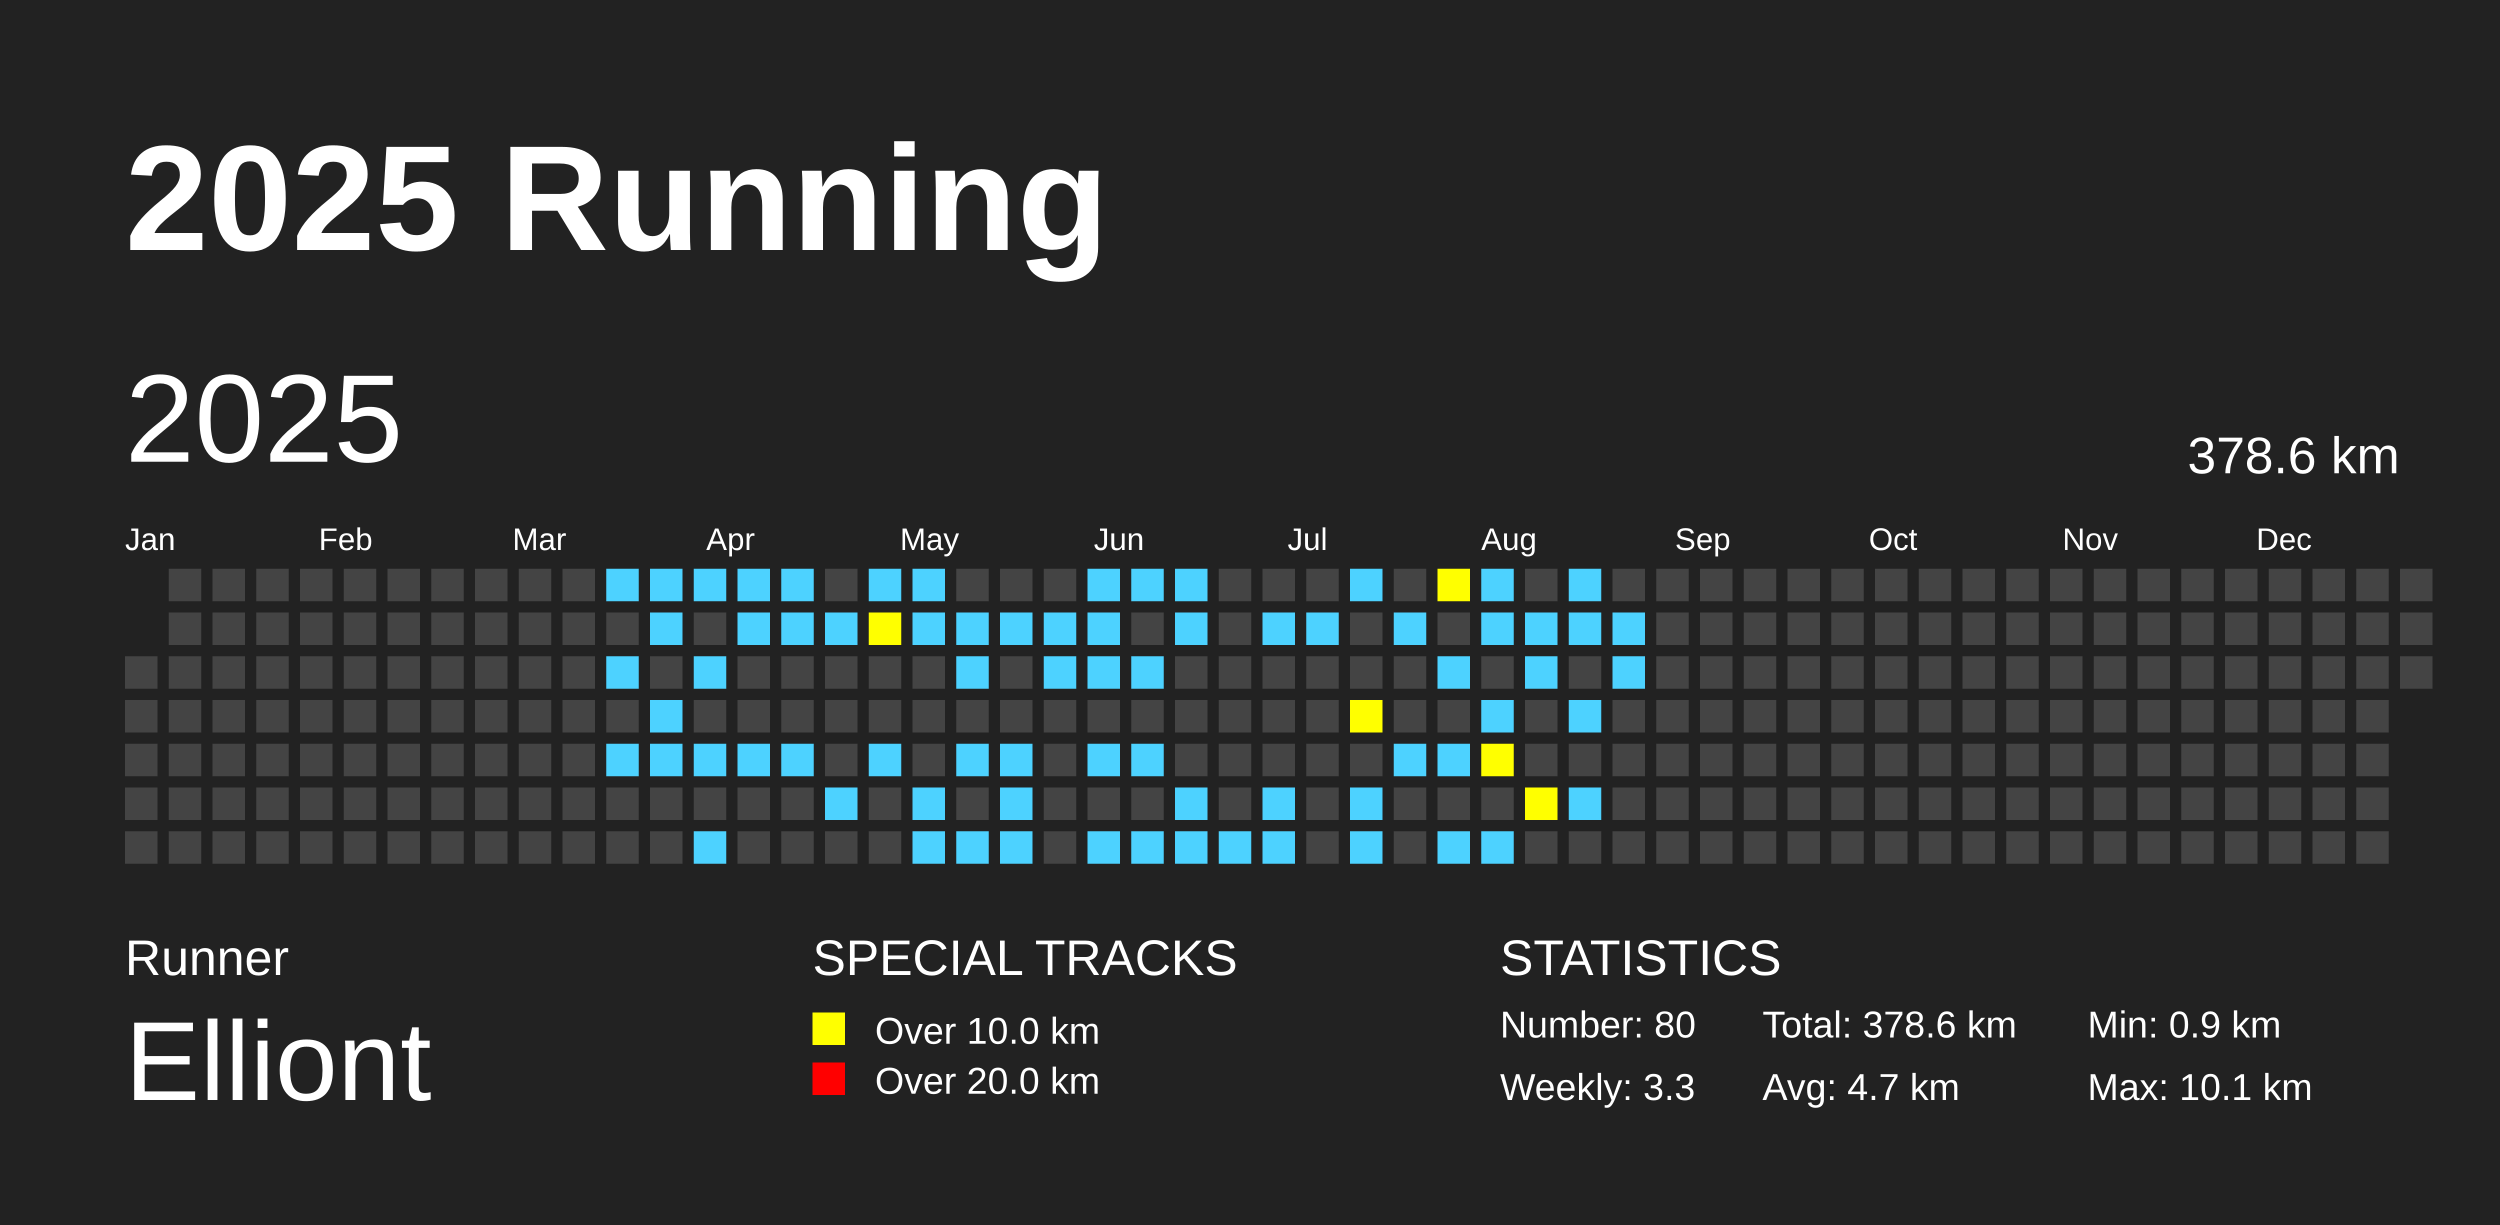
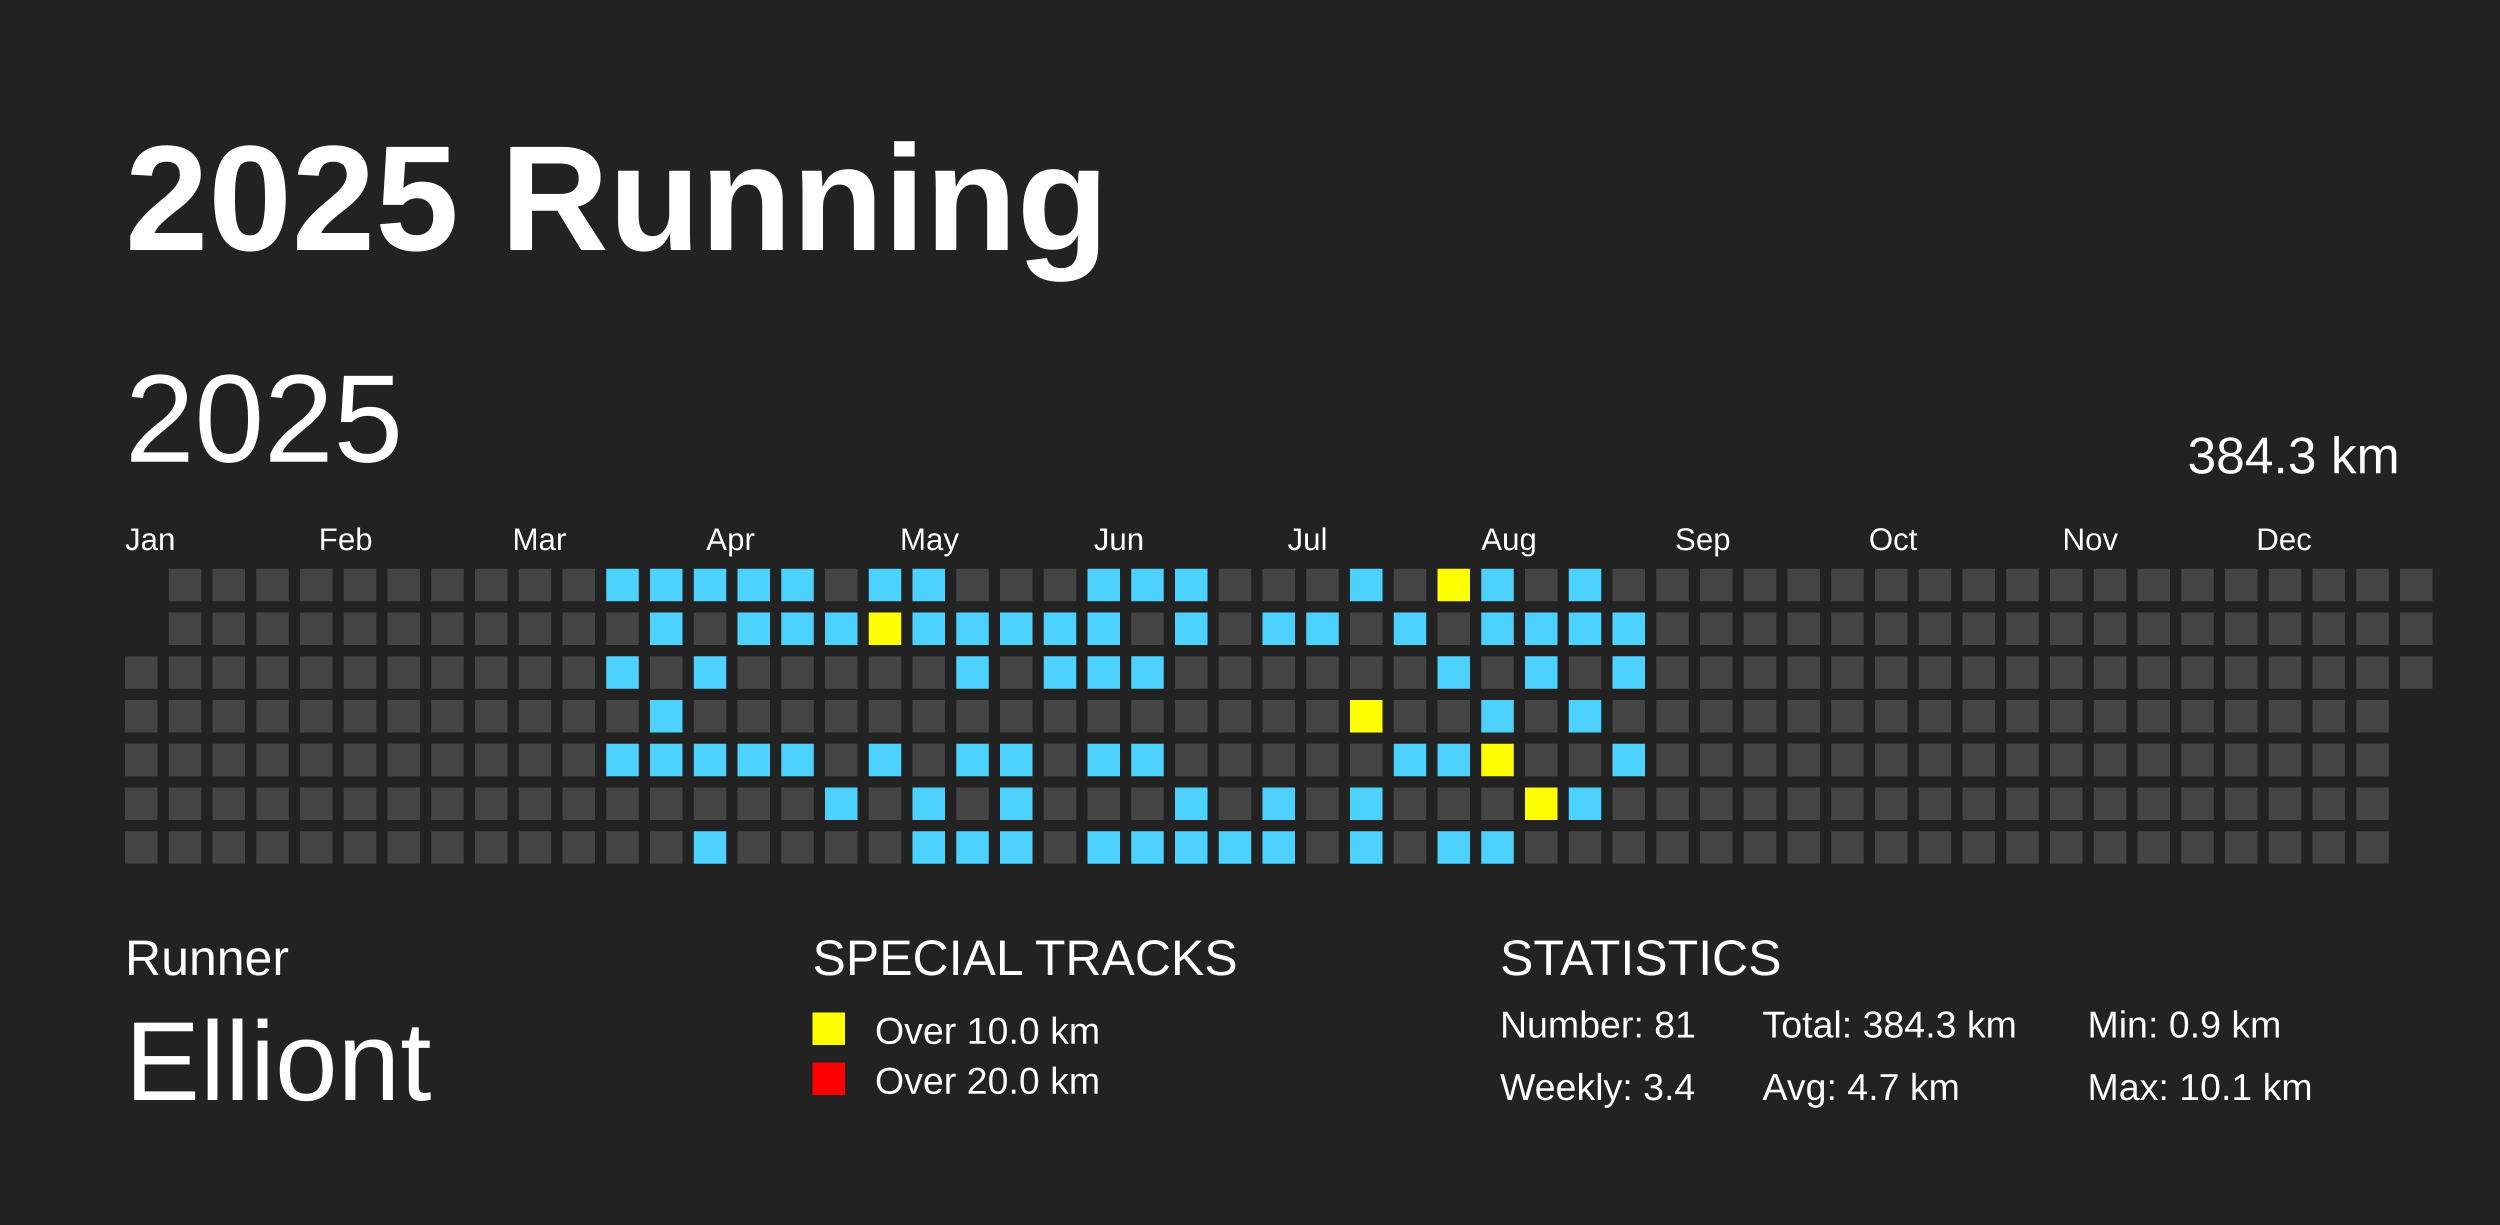
<svg xmlns="http://www.w3.org/2000/svg" baseProfile="full" height="98mm" version="1.1" viewBox="0,0,200,98" width="200mm">
  <defs />
  <rect fill="#222222" height="98" width="200" x="0" y="0" />
  <text fill="#FFFFFF" style="font-size:12px; font-family:Arial; font-weight:bold;" x="10" y="20">2025 Running</text>
  <text fill="#FFFFFF" style="font-size:4px; font-family:Arial" x="10" y="78">Runner</text>
  <text fill="#FFFFFF" style="font-size:9px; font-family:Arial" x="10" y="88">Elliont</text>
  <text fill="#FFFFFF" style="font-size:4px; font-family:Arial" x="65" y="78">SPECIAL TRACKS</text>
  <rect fill="yellow" height="2.6" width="2.6" x="65" y="81" />
  <text fill="#FFFFFF" style="font-size:3px; font-family:Arial" x="70" y="83.5">Over 10.0 km</text>
  <rect fill="red" height="2.6" width="2.6" x="65" y="85" />
  <text fill="#FFFFFF" style="font-size:3px; font-family:Arial" x="70" y="87.5">Over 20.0 km</text>
  <text fill="#FFFFFF" style="font-size:4px; font-family:Arial" x="120" y="78">STATISTICS</text>
-   <text fill="#FFFFFF" style="font-size:3px; font-family:Arial" x="120" y="83">Number: 80</text>
-   <text fill="#FFFFFF" style="font-size:3px; font-family:Arial" x="120" y="88">Weekly: 3.3</text>
-   <text fill="#FFFFFF" style="font-size:3px; font-family:Arial" x="141" y="83">Total: 378.6 km</text>
+   <text fill="#FFFFFF" style="font-size:3px; font-family:Arial" x="120" y="83">Number: 81</text>
+   <text fill="#FFFFFF" style="font-size:3px; font-family:Arial" x="120" y="88">Weekly: 3.4</text>
+   <text fill="#FFFFFF" style="font-size:3px; font-family:Arial" x="141" y="83">Total: 384.3 km</text>
  <text fill="#FFFFFF" style="font-size:3px; font-family:Arial" x="141" y="88">Avg: 4.7 km</text>
  <text fill="#FFFFFF" style="font-size:3px; font-family:Arial" x="167" y="83">Min: 0.9 km</text>
  <text fill="#FFFFFF" style="font-size:3px; font-family:Arial" x="167" y="88">Max: 10.1 km</text>
  <text dominant-baseline="hanging" fill="#FFFFFF" style="font-size:10.0px; font-family:Arial;" x="10" y="30">2025</text>
-   <text dominant-baseline="hanging" fill="#FFFFFF" style="font-size:4.125px; font-family:Arial;" x="175" y="35">378.6 km</text>
+   <text dominant-baseline="hanging" fill="#FFFFFF" style="font-size:4.125px; font-family:Arial;" x="175" y="35">384.3 km</text>
  <text fill="#FFFFFF" style="font-size:2.5px; font-family:Arial" x="10.0" y="44">Jan</text>
  <text fill="#FFFFFF" style="font-size:2.5px; font-family:Arial" x="25.5" y="44">Feb</text>
  <text fill="#FFFFFF" style="font-size:2.5px; font-family:Arial" x="41.0" y="44">Mar</text>
  <text fill="#FFFFFF" style="font-size:2.5px; font-family:Arial" x="56.5" y="44">Apr</text>
  <text fill="#FFFFFF" style="font-size:2.5px; font-family:Arial" x="72.0" y="44">May</text>
  <text fill="#FFFFFF" style="font-size:2.5px; font-family:Arial" x="87.5" y="44">Jun</text>
  <text fill="#FFFFFF" style="font-size:2.5px; font-family:Arial" x="103.0" y="44">Jul</text>
  <text fill="#FFFFFF" style="font-size:2.5px; font-family:Arial" x="118.5" y="44">Aug</text>
  <text fill="#FFFFFF" style="font-size:2.5px; font-family:Arial" x="134.0" y="44">Sep</text>
  <text fill="#FFFFFF" style="font-size:2.5px; font-family:Arial" x="149.5" y="44">Oct</text>
  <text fill="#FFFFFF" style="font-size:2.5px; font-family:Arial" x="165.0" y="44">Nov</text>
  <text fill="#FFFFFF" style="font-size:2.5px; font-family:Arial" x="180.5" y="44">Dec</text>
  <rect fill="#444444" height="2.6" width="2.6" x="10.0" y="52.5" />
  <rect fill="#444444" height="2.6" width="2.6" x="10.0" y="56.0" />
  <rect fill="#444444" height="2.6" width="2.6" x="10.0" y="59.5" />
  <rect fill="#444444" height="2.6" width="2.6" x="10.0" y="63.0" />
  <rect fill="#444444" height="2.6" width="2.6" x="10.0" y="66.5" />
  <rect fill="#444444" height="2.6" width="2.6" x="13.5" y="45.5" />
  <rect fill="#444444" height="2.6" width="2.6" x="13.5" y="49.0" />
  <rect fill="#444444" height="2.6" width="2.6" x="13.5" y="52.5" />
  <rect fill="#444444" height="2.6" width="2.6" x="13.5" y="56.0" />
  <rect fill="#444444" height="2.6" width="2.6" x="13.5" y="59.5" />
  <rect fill="#444444" height="2.6" width="2.6" x="13.5" y="63.0" />
  <rect fill="#444444" height="2.6" width="2.6" x="13.5" y="66.5" />
  <rect fill="#444444" height="2.6" width="2.6" x="17.0" y="45.5" />
  <rect fill="#444444" height="2.6" width="2.6" x="17.0" y="49.0" />
  <rect fill="#444444" height="2.6" width="2.6" x="17.0" y="52.5" />
  <rect fill="#444444" height="2.6" width="2.6" x="17.0" y="56.0" />
  <rect fill="#444444" height="2.6" width="2.6" x="17.0" y="59.5" />
  <rect fill="#444444" height="2.6" width="2.6" x="17.0" y="63.0" />
  <rect fill="#444444" height="2.6" width="2.6" x="17.0" y="66.5" />
  <rect fill="#444444" height="2.6" width="2.6" x="20.5" y="45.5" />
  <rect fill="#444444" height="2.6" width="2.6" x="20.5" y="49.0" />
  <rect fill="#444444" height="2.6" width="2.6" x="20.5" y="52.5" />
  <rect fill="#444444" height="2.6" width="2.6" x="20.5" y="56.0" />
  <rect fill="#444444" height="2.6" width="2.6" x="20.5" y="59.5" />
  <rect fill="#444444" height="2.6" width="2.6" x="20.5" y="63.0" />
  <rect fill="#444444" height="2.6" width="2.6" x="20.5" y="66.5" />
  <rect fill="#444444" height="2.6" width="2.6" x="24.0" y="45.5" />
  <rect fill="#444444" height="2.6" width="2.6" x="24.0" y="49.0" />
  <rect fill="#444444" height="2.6" width="2.6" x="24.0" y="52.5" />
  <rect fill="#444444" height="2.6" width="2.6" x="24.0" y="56.0" />
  <rect fill="#444444" height="2.6" width="2.6" x="24.0" y="59.5" />
  <rect fill="#444444" height="2.6" width="2.6" x="24.0" y="63.0" />
  <rect fill="#444444" height="2.6" width="2.6" x="24.0" y="66.5" />
  <rect fill="#444444" height="2.6" width="2.6" x="27.5" y="45.5" />
  <rect fill="#444444" height="2.6" width="2.6" x="27.5" y="49.0" />
  <rect fill="#444444" height="2.6" width="2.6" x="27.5" y="52.5" />
  <rect fill="#444444" height="2.6" width="2.6" x="27.5" y="56.0" />
  <rect fill="#444444" height="2.6" width="2.6" x="27.5" y="59.5" />
  <rect fill="#444444" height="2.6" width="2.6" x="27.5" y="63.0" />
  <rect fill="#444444" height="2.6" width="2.6" x="27.5" y="66.5" />
  <rect fill="#444444" height="2.6" width="2.6" x="31.0" y="45.5" />
  <rect fill="#444444" height="2.6" width="2.6" x="31.0" y="49.0" />
  <rect fill="#444444" height="2.6" width="2.6" x="31.0" y="52.5" />
  <rect fill="#444444" height="2.6" width="2.6" x="31.0" y="56.0" />
  <rect fill="#444444" height="2.6" width="2.6" x="31.0" y="59.5" />
  <rect fill="#444444" height="2.6" width="2.6" x="31.0" y="63.0" />
  <rect fill="#444444" height="2.6" width="2.6" x="31.0" y="66.5" />
  <rect fill="#444444" height="2.6" width="2.6" x="34.5" y="45.5" />
  <rect fill="#444444" height="2.6" width="2.6" x="34.5" y="49.0" />
  <rect fill="#444444" height="2.6" width="2.6" x="34.5" y="52.5" />
  <rect fill="#444444" height="2.6" width="2.6" x="34.5" y="56.0" />
  <rect fill="#444444" height="2.6" width="2.6" x="34.5" y="59.5" />
  <rect fill="#444444" height="2.6" width="2.6" x="34.5" y="63.0" />
  <rect fill="#444444" height="2.6" width="2.6" x="34.5" y="66.5" />
  <rect fill="#444444" height="2.6" width="2.6" x="38.0" y="45.5" />
  <rect fill="#444444" height="2.6" width="2.6" x="38.0" y="49.0" />
  <rect fill="#444444" height="2.6" width="2.6" x="38.0" y="52.5" />
  <rect fill="#444444" height="2.6" width="2.6" x="38.0" y="56.0" />
  <rect fill="#444444" height="2.6" width="2.6" x="38.0" y="59.5" />
  <rect fill="#444444" height="2.6" width="2.6" x="38.0" y="63.0" />
  <rect fill="#444444" height="2.6" width="2.6" x="38.0" y="66.5" />
  <rect fill="#444444" height="2.6" width="2.6" x="41.5" y="45.5" />
  <rect fill="#444444" height="2.6" width="2.6" x="41.5" y="49.0" />
  <rect fill="#444444" height="2.6" width="2.6" x="41.5" y="52.5" />
  <rect fill="#444444" height="2.6" width="2.6" x="41.5" y="56.0" />
  <rect fill="#444444" height="2.6" width="2.6" x="41.5" y="59.5" />
  <rect fill="#444444" height="2.6" width="2.6" x="41.5" y="63.0" />
  <rect fill="#444444" height="2.6" width="2.6" x="41.5" y="66.5" />
  <rect fill="#444444" height="2.6" width="2.6" x="45.0" y="45.5" />
  <rect fill="#444444" height="2.6" width="2.6" x="45.0" y="49.0" />
  <rect fill="#444444" height="2.6" width="2.6" x="45.0" y="52.5" />
  <rect fill="#444444" height="2.6" width="2.6" x="45.0" y="56.0" />
  <rect fill="#444444" height="2.6" width="2.6" x="45.0" y="59.5" />
  <rect fill="#444444" height="2.6" width="2.6" x="45.0" y="63.0" />
  <rect fill="#444444" height="2.6" width="2.6" x="45.0" y="66.5" />
  <rect fill="#4DD2FF" height="2.6" width="2.6" x="48.5" y="45.5" />
  <rect fill="#444444" height="2.6" width="2.6" x="48.5" y="49.0" />
  <rect fill="#4DD2FF" height="2.6" width="2.6" x="48.5" y="52.5" />
  <rect fill="#444444" height="2.6" width="2.6" x="48.5" y="56.0" />
  <rect fill="#4DD2FF" height="2.6" width="2.6" x="48.5" y="59.5" />
  <rect fill="#444444" height="2.6" width="2.6" x="48.5" y="63.0" />
  <rect fill="#444444" height="2.6" width="2.6" x="48.5" y="66.5" />
  <rect fill="#4DD2FF" height="2.6" width="2.6" x="52.0" y="45.5" />
  <rect fill="#4DD2FF" height="2.6" width="2.6" x="52.0" y="49.0" />
  <rect fill="#444444" height="2.6" width="2.6" x="52.0" y="52.5" />
  <rect fill="#4DD2FF" height="2.6" width="2.6" x="52.0" y="56.0" />
  <rect fill="#4DD2FF" height="2.6" width="2.6" x="52.0" y="59.5" />
  <rect fill="#444444" height="2.6" width="2.6" x="52.0" y="63.0" />
  <rect fill="#444444" height="2.6" width="2.6" x="52.0" y="66.5" />
  <rect fill="#4DD2FF" height="2.6" width="2.6" x="55.5" y="45.5" />
  <rect fill="#444444" height="2.6" width="2.6" x="55.5" y="49.0" />
  <rect fill="#4DD2FF" height="2.6" width="2.6" x="55.5" y="52.5" />
  <rect fill="#444444" height="2.6" width="2.6" x="55.5" y="56.0" />
  <rect fill="#4DD2FF" height="2.6" width="2.6" x="55.5" y="59.5" />
  <rect fill="#444444" height="2.6" width="2.6" x="55.5" y="63.0" />
  <rect fill="#4DD2FF" height="2.6" width="2.6" x="55.5" y="66.5" />
  <rect fill="#4DD2FF" height="2.6" width="2.6" x="59.0" y="45.5" />
  <rect fill="#4DD2FF" height="2.6" width="2.6" x="59.0" y="49.0" />
  <rect fill="#444444" height="2.6" width="2.6" x="59.0" y="52.5" />
  <rect fill="#444444" height="2.6" width="2.6" x="59.0" y="56.0" />
  <rect fill="#4DD2FF" height="2.6" width="2.6" x="59.0" y="59.5" />
  <rect fill="#444444" height="2.6" width="2.6" x="59.0" y="63.0" />
  <rect fill="#444444" height="2.6" width="2.6" x="59.0" y="66.5" />
  <rect fill="#4DD2FF" height="2.6" width="2.6" x="62.5" y="45.5" />
  <rect fill="#4DD2FF" height="2.6" width="2.6" x="62.5" y="49.0" />
  <rect fill="#444444" height="2.6" width="2.6" x="62.5" y="52.5" />
  <rect fill="#444444" height="2.6" width="2.6" x="62.5" y="56.0" />
  <rect fill="#4DD2FF" height="2.6" width="2.6" x="62.5" y="59.5" />
  <rect fill="#444444" height="2.6" width="2.6" x="62.5" y="63.0" />
  <rect fill="#444444" height="2.6" width="2.6" x="62.5" y="66.5" />
  <rect fill="#444444" height="2.6" width="2.6" x="66.0" y="45.5" />
  <rect fill="#4DD2FF" height="2.6" width="2.6" x="66.0" y="49.0" />
  <rect fill="#444444" height="2.6" width="2.6" x="66.0" y="52.5" />
  <rect fill="#444444" height="2.6" width="2.6" x="66.0" y="56.0" />
  <rect fill="#444444" height="2.6" width="2.6" x="66.0" y="59.5" />
  <rect fill="#4DD2FF" height="2.6" width="2.6" x="66.0" y="63.0" />
  <rect fill="#444444" height="2.6" width="2.6" x="66.0" y="66.5" />
  <rect fill="#4DD2FF" height="2.6" width="2.6" x="69.5" y="45.5" />
  <rect fill="yellow" height="2.6" width="2.6" x="69.5" y="49.0" />
  <rect fill="#444444" height="2.6" width="2.6" x="69.5" y="52.5" />
  <rect fill="#444444" height="2.6" width="2.6" x="69.5" y="56.0" />
  <rect fill="#4DD2FF" height="2.6" width="2.6" x="69.5" y="59.5" />
  <rect fill="#444444" height="2.6" width="2.6" x="69.5" y="63.0" />
  <rect fill="#444444" height="2.6" width="2.6" x="69.5" y="66.5" />
  <rect fill="#4DD2FF" height="2.6" width="2.6" x="73.0" y="45.5" />
  <rect fill="#4DD2FF" height="2.6" width="2.6" x="73.0" y="49.0" />
  <rect fill="#444444" height="2.6" width="2.6" x="73.0" y="52.5" />
  <rect fill="#444444" height="2.6" width="2.6" x="73.0" y="56.0" />
  <rect fill="#444444" height="2.6" width="2.6" x="73.0" y="59.5" />
  <rect fill="#4DD2FF" height="2.6" width="2.6" x="73.0" y="63.0" />
  <rect fill="#4DD2FF" height="2.6" width="2.6" x="73.0" y="66.5" />
  <rect fill="#444444" height="2.6" width="2.6" x="76.5" y="45.5" />
  <rect fill="#4DD2FF" height="2.6" width="2.6" x="76.5" y="49.0" />
  <rect fill="#4DD2FF" height="2.6" width="2.6" x="76.5" y="52.5" />
  <rect fill="#444444" height="2.6" width="2.6" x="76.5" y="56.0" />
  <rect fill="#4DD2FF" height="2.6" width="2.6" x="76.5" y="59.5" />
  <rect fill="#444444" height="2.6" width="2.6" x="76.5" y="63.0" />
  <rect fill="#4DD2FF" height="2.6" width="2.6" x="76.5" y="66.5" />
  <rect fill="#444444" height="2.6" width="2.6" x="80.0" y="45.5" />
  <rect fill="#4DD2FF" height="2.6" width="2.6" x="80.0" y="49.0" />
  <rect fill="#444444" height="2.6" width="2.6" x="80.0" y="52.5" />
  <rect fill="#444444" height="2.6" width="2.6" x="80.0" y="56.0" />
  <rect fill="#4DD2FF" height="2.6" width="2.6" x="80.0" y="59.5" />
  <rect fill="#4DD2FF" height="2.6" width="2.6" x="80.0" y="63.0" />
  <rect fill="#4DD2FF" height="2.6" width="2.6" x="80.0" y="66.5" />
  <rect fill="#444444" height="2.6" width="2.6" x="83.5" y="45.5" />
  <rect fill="#4DD2FF" height="2.6" width="2.6" x="83.5" y="49.0" />
  <rect fill="#4DD2FF" height="2.6" width="2.6" x="83.5" y="52.5" />
  <rect fill="#444444" height="2.6" width="2.6" x="83.5" y="56.0" />
  <rect fill="#444444" height="2.6" width="2.6" x="83.5" y="59.5" />
  <rect fill="#444444" height="2.6" width="2.6" x="83.5" y="63.0" />
  <rect fill="#444444" height="2.6" width="2.6" x="83.5" y="66.5" />
  <rect fill="#4DD2FF" height="2.6" width="2.6" x="87.0" y="45.5" />
  <rect fill="#4DD2FF" height="2.6" width="2.6" x="87.0" y="49.0" />
  <rect fill="#4DD2FF" height="2.6" width="2.6" x="87.0" y="52.5" />
  <rect fill="#444444" height="2.6" width="2.6" x="87.0" y="56.0" />
  <rect fill="#4DD2FF" height="2.6" width="2.6" x="87.0" y="59.5" />
  <rect fill="#444444" height="2.6" width="2.6" x="87.0" y="63.0" />
  <rect fill="#4DD2FF" height="2.6" width="2.6" x="87.0" y="66.5" />
  <rect fill="#4DD2FF" height="2.6" width="2.6" x="90.5" y="45.5" />
  <rect fill="#444444" height="2.6" width="2.6" x="90.5" y="49.0" />
  <rect fill="#4DD2FF" height="2.6" width="2.6" x="90.5" y="52.5" />
  <rect fill="#444444" height="2.6" width="2.6" x="90.5" y="56.0" />
  <rect fill="#4DD2FF" height="2.6" width="2.6" x="90.5" y="59.5" />
  <rect fill="#444444" height="2.6" width="2.6" x="90.5" y="63.0" />
  <rect fill="#4DD2FF" height="2.6" width="2.6" x="90.5" y="66.5" />
  <rect fill="#4DD2FF" height="2.6" width="2.6" x="94.0" y="45.5" />
  <rect fill="#4DD2FF" height="2.6" width="2.6" x="94.0" y="49.0" />
  <rect fill="#444444" height="2.6" width="2.6" x="94.0" y="52.5" />
  <rect fill="#444444" height="2.6" width="2.6" x="94.0" y="56.0" />
  <rect fill="#444444" height="2.6" width="2.6" x="94.0" y="59.5" />
  <rect fill="#4DD2FF" height="2.6" width="2.6" x="94.0" y="63.0" />
  <rect fill="#4DD2FF" height="2.6" width="2.6" x="94.0" y="66.5" />
  <rect fill="#444444" height="2.6" width="2.6" x="97.5" y="45.5" />
  <rect fill="#444444" height="2.6" width="2.6" x="97.5" y="49.0" />
  <rect fill="#444444" height="2.6" width="2.6" x="97.5" y="52.5" />
  <rect fill="#444444" height="2.6" width="2.6" x="97.5" y="56.0" />
  <rect fill="#444444" height="2.6" width="2.6" x="97.5" y="59.5" />
  <rect fill="#444444" height="2.6" width="2.6" x="97.5" y="63.0" />
  <rect fill="#4DD2FF" height="2.6" width="2.6" x="97.5" y="66.5" />
  <rect fill="#444444" height="2.6" width="2.6" x="101.0" y="45.5" />
  <rect fill="#4DD2FF" height="2.6" width="2.6" x="101.0" y="49.0" />
  <rect fill="#444444" height="2.6" width="2.6" x="101.0" y="52.5" />
  <rect fill="#444444" height="2.6" width="2.6" x="101.0" y="56.0" />
  <rect fill="#444444" height="2.6" width="2.6" x="101.0" y="59.5" />
  <rect fill="#4DD2FF" height="2.6" width="2.6" x="101.0" y="63.0" />
  <rect fill="#4DD2FF" height="2.6" width="2.6" x="101.0" y="66.5" />
  <rect fill="#444444" height="2.6" width="2.6" x="104.5" y="45.5" />
  <rect fill="#4DD2FF" height="2.6" width="2.6" x="104.5" y="49.0" />
  <rect fill="#444444" height="2.6" width="2.6" x="104.5" y="52.5" />
  <rect fill="#444444" height="2.6" width="2.6" x="104.5" y="56.0" />
  <rect fill="#444444" height="2.6" width="2.6" x="104.5" y="59.5" />
  <rect fill="#444444" height="2.6" width="2.6" x="104.5" y="63.0" />
  <rect fill="#444444" height="2.6" width="2.6" x="104.5" y="66.5" />
  <rect fill="#4DD2FF" height="2.6" width="2.6" x="108.0" y="45.5" />
  <rect fill="#444444" height="2.6" width="2.6" x="108.0" y="49.0" />
  <rect fill="#444444" height="2.6" width="2.6" x="108.0" y="52.5" />
  <rect fill="yellow" height="2.6" width="2.6" x="108.0" y="56.0" />
  <rect fill="#444444" height="2.6" width="2.6" x="108.0" y="59.5" />
  <rect fill="#4DD2FF" height="2.6" width="2.6" x="108.0" y="63.0" />
  <rect fill="#4DD2FF" height="2.6" width="2.6" x="108.0" y="66.5" />
  <rect fill="#444444" height="2.6" width="2.6" x="111.5" y="45.5" />
  <rect fill="#4DD2FF" height="2.6" width="2.6" x="111.5" y="49.0" />
  <rect fill="#444444" height="2.6" width="2.6" x="111.5" y="52.5" />
  <rect fill="#444444" height="2.6" width="2.6" x="111.5" y="56.0" />
  <rect fill="#4DD2FF" height="2.6" width="2.6" x="111.5" y="59.5" />
  <rect fill="#444444" height="2.6" width="2.6" x="111.5" y="63.0" />
  <rect fill="#444444" height="2.6" width="2.6" x="111.5" y="66.5" />
  <rect fill="yellow" height="2.6" width="2.6" x="115.0" y="45.5" />
  <rect fill="#444444" height="2.6" width="2.6" x="115.0" y="49.0" />
  <rect fill="#4DD2FF" height="2.6" width="2.6" x="115.0" y="52.5" />
  <rect fill="#444444" height="2.6" width="2.6" x="115.0" y="56.0" />
  <rect fill="#4DD2FF" height="2.6" width="2.6" x="115.0" y="59.5" />
  <rect fill="#444444" height="2.6" width="2.6" x="115.0" y="63.0" />
  <rect fill="#4DD2FF" height="2.6" width="2.6" x="115.0" y="66.5" />
  <rect fill="#4DD2FF" height="2.6" width="2.6" x="118.5" y="45.5" />
  <rect fill="#4DD2FF" height="2.6" width="2.6" x="118.5" y="49.0" />
  <rect fill="#444444" height="2.6" width="2.6" x="118.5" y="52.5" />
  <rect fill="#4DD2FF" height="2.6" width="2.6" x="118.5" y="56.0" />
  <rect fill="yellow" height="2.6" width="2.6" x="118.5" y="59.5" />
  <rect fill="#444444" height="2.6" width="2.6" x="118.5" y="63.0" />
  <rect fill="#4DD2FF" height="2.6" width="2.6" x="118.5" y="66.5" />
  <rect fill="#444444" height="2.6" width="2.6" x="122.0" y="45.5" />
  <rect fill="#4DD2FF" height="2.6" width="2.6" x="122.0" y="49.0" />
  <rect fill="#4DD2FF" height="2.6" width="2.6" x="122.0" y="52.5" />
  <rect fill="#444444" height="2.6" width="2.6" x="122.0" y="56.0" />
  <rect fill="#444444" height="2.6" width="2.6" x="122.0" y="59.5" />
  <rect fill="yellow" height="2.6" width="2.6" x="122.0" y="63.0" />
  <rect fill="#444444" height="2.6" width="2.6" x="122.0" y="66.5" />
  <rect fill="#4DD2FF" height="2.6" width="2.6" x="125.5" y="45.5" />
  <rect fill="#4DD2FF" height="2.6" width="2.6" x="125.5" y="49.0" />
  <rect fill="#444444" height="2.6" width="2.6" x="125.5" y="52.5" />
  <rect fill="#4DD2FF" height="2.6" width="2.6" x="125.5" y="56.0" />
  <rect fill="#444444" height="2.6" width="2.6" x="125.5" y="59.5" />
  <rect fill="#4DD2FF" height="2.6" width="2.6" x="125.5" y="63.0" />
  <rect fill="#444444" height="2.6" width="2.6" x="125.5" y="66.5" />
  <rect fill="#444444" height="2.6" width="2.6" x="129.0" y="45.5" />
  <rect fill="#4DD2FF" height="2.6" width="2.6" x="129.0" y="49.0" />
  <rect fill="#4DD2FF" height="2.6" width="2.6" x="129.0" y="52.5" />
  <rect fill="#444444" height="2.6" width="2.6" x="129.0" y="56.0" />
-   <rect fill="#444444" height="2.6" width="2.6" x="129.0" y="59.5" />
+   <rect fill="#4DD2FF" height="2.6" width="2.6" x="129.0" y="59.5" />
  <rect fill="#444444" height="2.6" width="2.6" x="129.0" y="63.0" />
  <rect fill="#444444" height="2.6" width="2.6" x="129.0" y="66.5" />
  <rect fill="#444444" height="2.6" width="2.6" x="132.5" y="45.5" />
  <rect fill="#444444" height="2.6" width="2.6" x="132.5" y="49.0" />
  <rect fill="#444444" height="2.6" width="2.6" x="132.5" y="52.5" />
  <rect fill="#444444" height="2.6" width="2.6" x="132.5" y="56.0" />
  <rect fill="#444444" height="2.6" width="2.6" x="132.5" y="59.5" />
  <rect fill="#444444" height="2.6" width="2.6" x="132.5" y="63.0" />
  <rect fill="#444444" height="2.6" width="2.6" x="132.5" y="66.5" />
  <rect fill="#444444" height="2.6" width="2.6" x="136.0" y="45.5" />
  <rect fill="#444444" height="2.6" width="2.6" x="136.0" y="49.0" />
  <rect fill="#444444" height="2.6" width="2.6" x="136.0" y="52.5" />
  <rect fill="#444444" height="2.6" width="2.6" x="136.0" y="56.0" />
  <rect fill="#444444" height="2.6" width="2.6" x="136.0" y="59.5" />
  <rect fill="#444444" height="2.6" width="2.6" x="136.0" y="63.0" />
  <rect fill="#444444" height="2.6" width="2.6" x="136.0" y="66.5" />
  <rect fill="#444444" height="2.6" width="2.6" x="139.5" y="45.5" />
  <rect fill="#444444" height="2.6" width="2.6" x="139.5" y="49.0" />
  <rect fill="#444444" height="2.6" width="2.6" x="139.5" y="52.5" />
  <rect fill="#444444" height="2.6" width="2.6" x="139.5" y="56.0" />
  <rect fill="#444444" height="2.6" width="2.6" x="139.5" y="59.5" />
  <rect fill="#444444" height="2.6" width="2.6" x="139.5" y="63.0" />
  <rect fill="#444444" height="2.6" width="2.6" x="139.5" y="66.5" />
  <rect fill="#444444" height="2.6" width="2.6" x="143.0" y="45.5" />
  <rect fill="#444444" height="2.6" width="2.6" x="143.0" y="49.0" />
  <rect fill="#444444" height="2.6" width="2.6" x="143.0" y="52.5" />
  <rect fill="#444444" height="2.6" width="2.6" x="143.0" y="56.0" />
  <rect fill="#444444" height="2.6" width="2.6" x="143.0" y="59.5" />
  <rect fill="#444444" height="2.6" width="2.6" x="143.0" y="63.0" />
  <rect fill="#444444" height="2.6" width="2.6" x="143.0" y="66.5" />
  <rect fill="#444444" height="2.6" width="2.6" x="146.5" y="45.5" />
  <rect fill="#444444" height="2.6" width="2.6" x="146.5" y="49.0" />
  <rect fill="#444444" height="2.6" width="2.6" x="146.5" y="52.5" />
  <rect fill="#444444" height="2.6" width="2.6" x="146.5" y="56.0" />
  <rect fill="#444444" height="2.6" width="2.6" x="146.5" y="59.5" />
  <rect fill="#444444" height="2.6" width="2.6" x="146.5" y="63.0" />
  <rect fill="#444444" height="2.6" width="2.6" x="146.5" y="66.5" />
  <rect fill="#444444" height="2.6" width="2.6" x="150.0" y="45.5" />
  <rect fill="#444444" height="2.6" width="2.6" x="150.0" y="49.0" />
  <rect fill="#444444" height="2.6" width="2.6" x="150.0" y="52.5" />
  <rect fill="#444444" height="2.6" width="2.6" x="150.0" y="56.0" />
  <rect fill="#444444" height="2.6" width="2.6" x="150.0" y="59.5" />
  <rect fill="#444444" height="2.6" width="2.6" x="150.0" y="63.0" />
  <rect fill="#444444" height="2.6" width="2.6" x="150.0" y="66.5" />
  <rect fill="#444444" height="2.6" width="2.6" x="153.5" y="45.5" />
  <rect fill="#444444" height="2.6" width="2.6" x="153.5" y="49.0" />
  <rect fill="#444444" height="2.6" width="2.6" x="153.5" y="52.5" />
  <rect fill="#444444" height="2.6" width="2.6" x="153.5" y="56.0" />
  <rect fill="#444444" height="2.6" width="2.6" x="153.5" y="59.5" />
  <rect fill="#444444" height="2.6" width="2.6" x="153.5" y="63.0" />
  <rect fill="#444444" height="2.6" width="2.6" x="153.5" y="66.5" />
  <rect fill="#444444" height="2.6" width="2.6" x="157.0" y="45.5" />
  <rect fill="#444444" height="2.6" width="2.6" x="157.0" y="49.0" />
  <rect fill="#444444" height="2.6" width="2.6" x="157.0" y="52.5" />
  <rect fill="#444444" height="2.6" width="2.6" x="157.0" y="56.0" />
  <rect fill="#444444" height="2.6" width="2.6" x="157.0" y="59.5" />
  <rect fill="#444444" height="2.6" width="2.6" x="157.0" y="63.0" />
  <rect fill="#444444" height="2.6" width="2.6" x="157.0" y="66.5" />
  <rect fill="#444444" height="2.6" width="2.6" x="160.5" y="45.5" />
  <rect fill="#444444" height="2.6" width="2.6" x="160.5" y="49.0" />
  <rect fill="#444444" height="2.6" width="2.6" x="160.5" y="52.5" />
  <rect fill="#444444" height="2.6" width="2.6" x="160.5" y="56.0" />
  <rect fill="#444444" height="2.6" width="2.6" x="160.5" y="59.5" />
  <rect fill="#444444" height="2.6" width="2.6" x="160.5" y="63.0" />
  <rect fill="#444444" height="2.6" width="2.6" x="160.5" y="66.5" />
  <rect fill="#444444" height="2.6" width="2.6" x="164.0" y="45.5" />
  <rect fill="#444444" height="2.6" width="2.6" x="164.0" y="49.0" />
  <rect fill="#444444" height="2.6" width="2.6" x="164.0" y="52.5" />
  <rect fill="#444444" height="2.6" width="2.6" x="164.0" y="56.0" />
  <rect fill="#444444" height="2.6" width="2.6" x="164.0" y="59.5" />
  <rect fill="#444444" height="2.6" width="2.6" x="164.0" y="63.0" />
  <rect fill="#444444" height="2.6" width="2.6" x="164.0" y="66.5" />
  <rect fill="#444444" height="2.6" width="2.6" x="167.5" y="45.5" />
  <rect fill="#444444" height="2.6" width="2.6" x="167.5" y="49.0" />
  <rect fill="#444444" height="2.6" width="2.6" x="167.5" y="52.5" />
  <rect fill="#444444" height="2.6" width="2.6" x="167.5" y="56.0" />
  <rect fill="#444444" height="2.6" width="2.6" x="167.5" y="59.5" />
  <rect fill="#444444" height="2.6" width="2.6" x="167.5" y="63.0" />
  <rect fill="#444444" height="2.6" width="2.6" x="167.5" y="66.5" />
  <rect fill="#444444" height="2.6" width="2.6" x="171.0" y="45.5" />
  <rect fill="#444444" height="2.6" width="2.6" x="171.0" y="49.0" />
  <rect fill="#444444" height="2.6" width="2.6" x="171.0" y="52.5" />
  <rect fill="#444444" height="2.6" width="2.6" x="171.0" y="56.0" />
  <rect fill="#444444" height="2.6" width="2.6" x="171.0" y="59.5" />
  <rect fill="#444444" height="2.6" width="2.6" x="171.0" y="63.0" />
  <rect fill="#444444" height="2.6" width="2.6" x="171.0" y="66.5" />
  <rect fill="#444444" height="2.6" width="2.6" x="174.5" y="45.5" />
  <rect fill="#444444" height="2.6" width="2.6" x="174.5" y="49.0" />
  <rect fill="#444444" height="2.6" width="2.6" x="174.5" y="52.5" />
  <rect fill="#444444" height="2.6" width="2.6" x="174.5" y="56.0" />
  <rect fill="#444444" height="2.6" width="2.6" x="174.5" y="59.5" />
  <rect fill="#444444" height="2.6" width="2.6" x="174.5" y="63.0" />
  <rect fill="#444444" height="2.6" width="2.6" x="174.5" y="66.5" />
  <rect fill="#444444" height="2.6" width="2.6" x="178.0" y="45.5" />
  <rect fill="#444444" height="2.6" width="2.6" x="178.0" y="49.0" />
  <rect fill="#444444" height="2.6" width="2.6" x="178.0" y="52.5" />
  <rect fill="#444444" height="2.6" width="2.6" x="178.0" y="56.0" />
  <rect fill="#444444" height="2.6" width="2.6" x="178.0" y="59.5" />
  <rect fill="#444444" height="2.6" width="2.6" x="178.0" y="63.0" />
  <rect fill="#444444" height="2.6" width="2.6" x="178.0" y="66.5" />
  <rect fill="#444444" height="2.6" width="2.6" x="181.5" y="45.5" />
  <rect fill="#444444" height="2.6" width="2.6" x="181.5" y="49.0" />
  <rect fill="#444444" height="2.6" width="2.6" x="181.5" y="52.5" />
  <rect fill="#444444" height="2.6" width="2.6" x="181.5" y="56.0" />
  <rect fill="#444444" height="2.6" width="2.6" x="181.5" y="59.5" />
  <rect fill="#444444" height="2.6" width="2.6" x="181.5" y="63.0" />
  <rect fill="#444444" height="2.6" width="2.6" x="181.5" y="66.5" />
  <rect fill="#444444" height="2.6" width="2.6" x="185.0" y="45.5" />
  <rect fill="#444444" height="2.6" width="2.6" x="185.0" y="49.0" />
  <rect fill="#444444" height="2.6" width="2.6" x="185.0" y="52.5" />
  <rect fill="#444444" height="2.6" width="2.6" x="185.0" y="56.0" />
  <rect fill="#444444" height="2.6" width="2.6" x="185.0" y="59.5" />
  <rect fill="#444444" height="2.6" width="2.6" x="185.0" y="63.0" />
  <rect fill="#444444" height="2.6" width="2.6" x="185.0" y="66.5" />
  <rect fill="#444444" height="2.6" width="2.6" x="188.5" y="45.5" />
  <rect fill="#444444" height="2.6" width="2.6" x="188.5" y="49.0" />
  <rect fill="#444444" height="2.6" width="2.6" x="188.5" y="52.5" />
  <rect fill="#444444" height="2.6" width="2.6" x="188.5" y="56.0" />
  <rect fill="#444444" height="2.6" width="2.6" x="188.5" y="59.5" />
  <rect fill="#444444" height="2.6" width="2.6" x="188.5" y="63.0" />
  <rect fill="#444444" height="2.6" width="2.6" x="188.5" y="66.5" />
  <rect fill="#444444" height="2.6" width="2.6" x="192.0" y="45.5" />
  <rect fill="#444444" height="2.6" width="2.6" x="192.0" y="49.0" />
  <rect fill="#444444" height="2.6" width="2.6" x="192.0" y="52.5" />
</svg>
